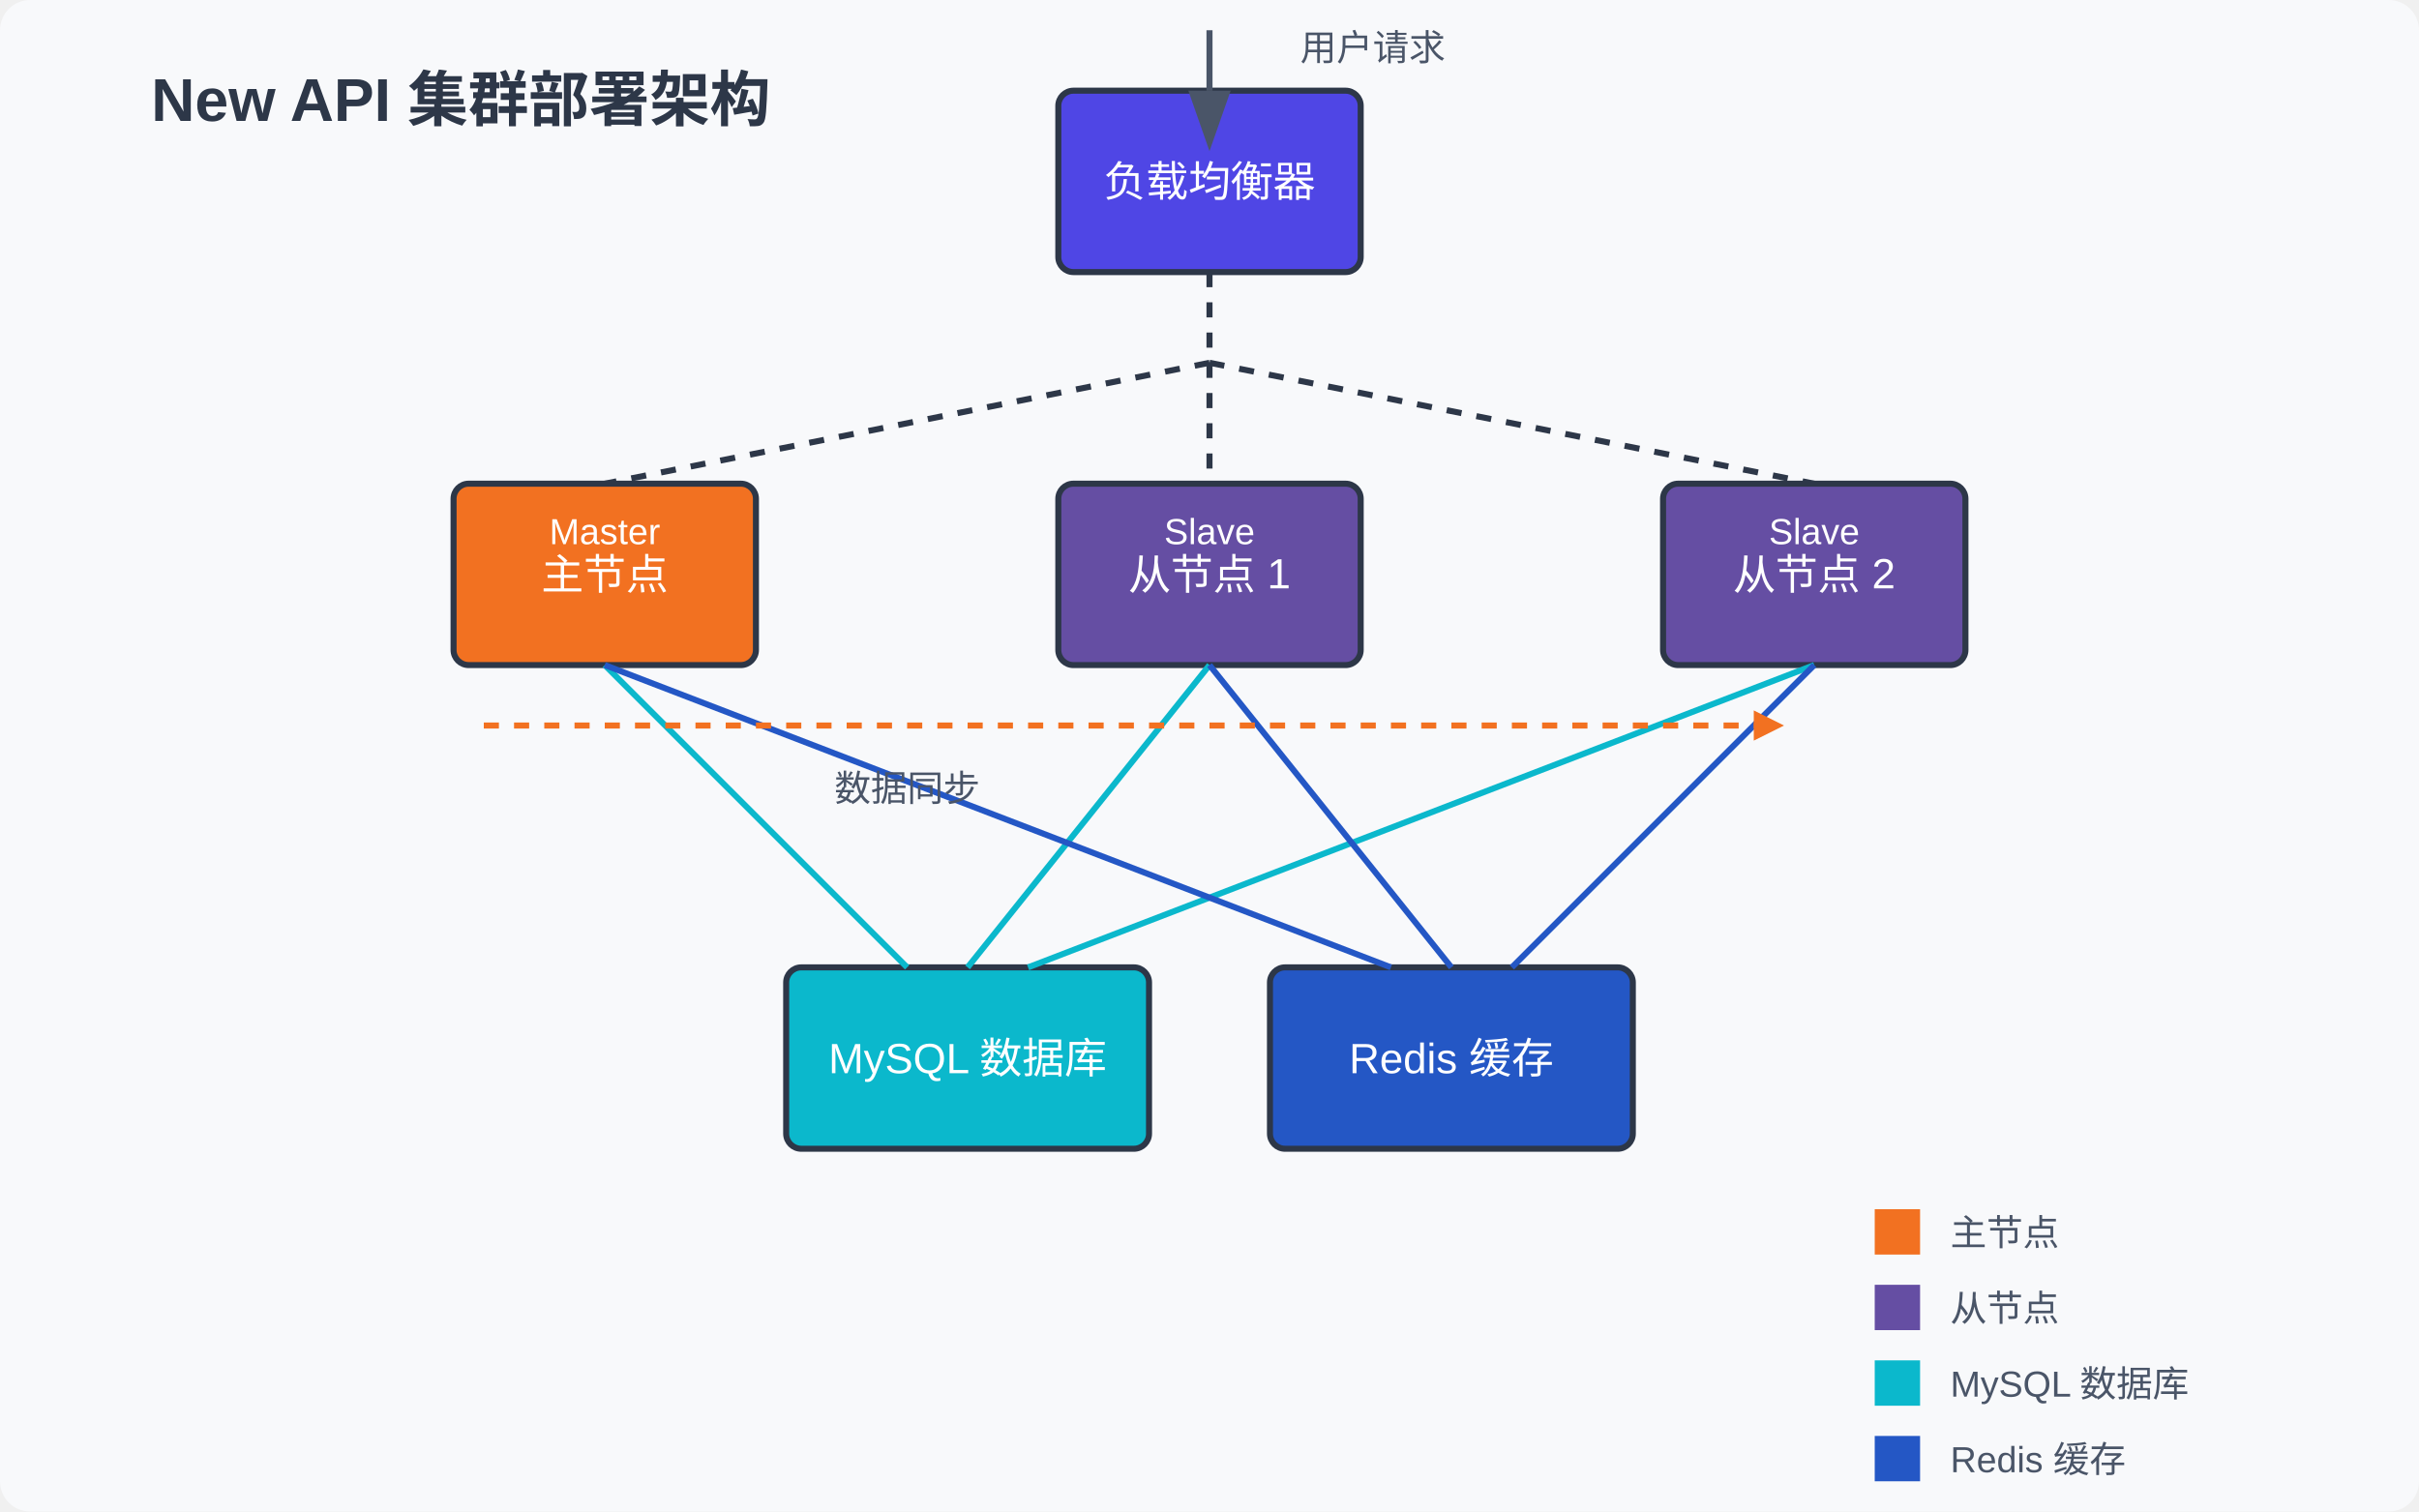
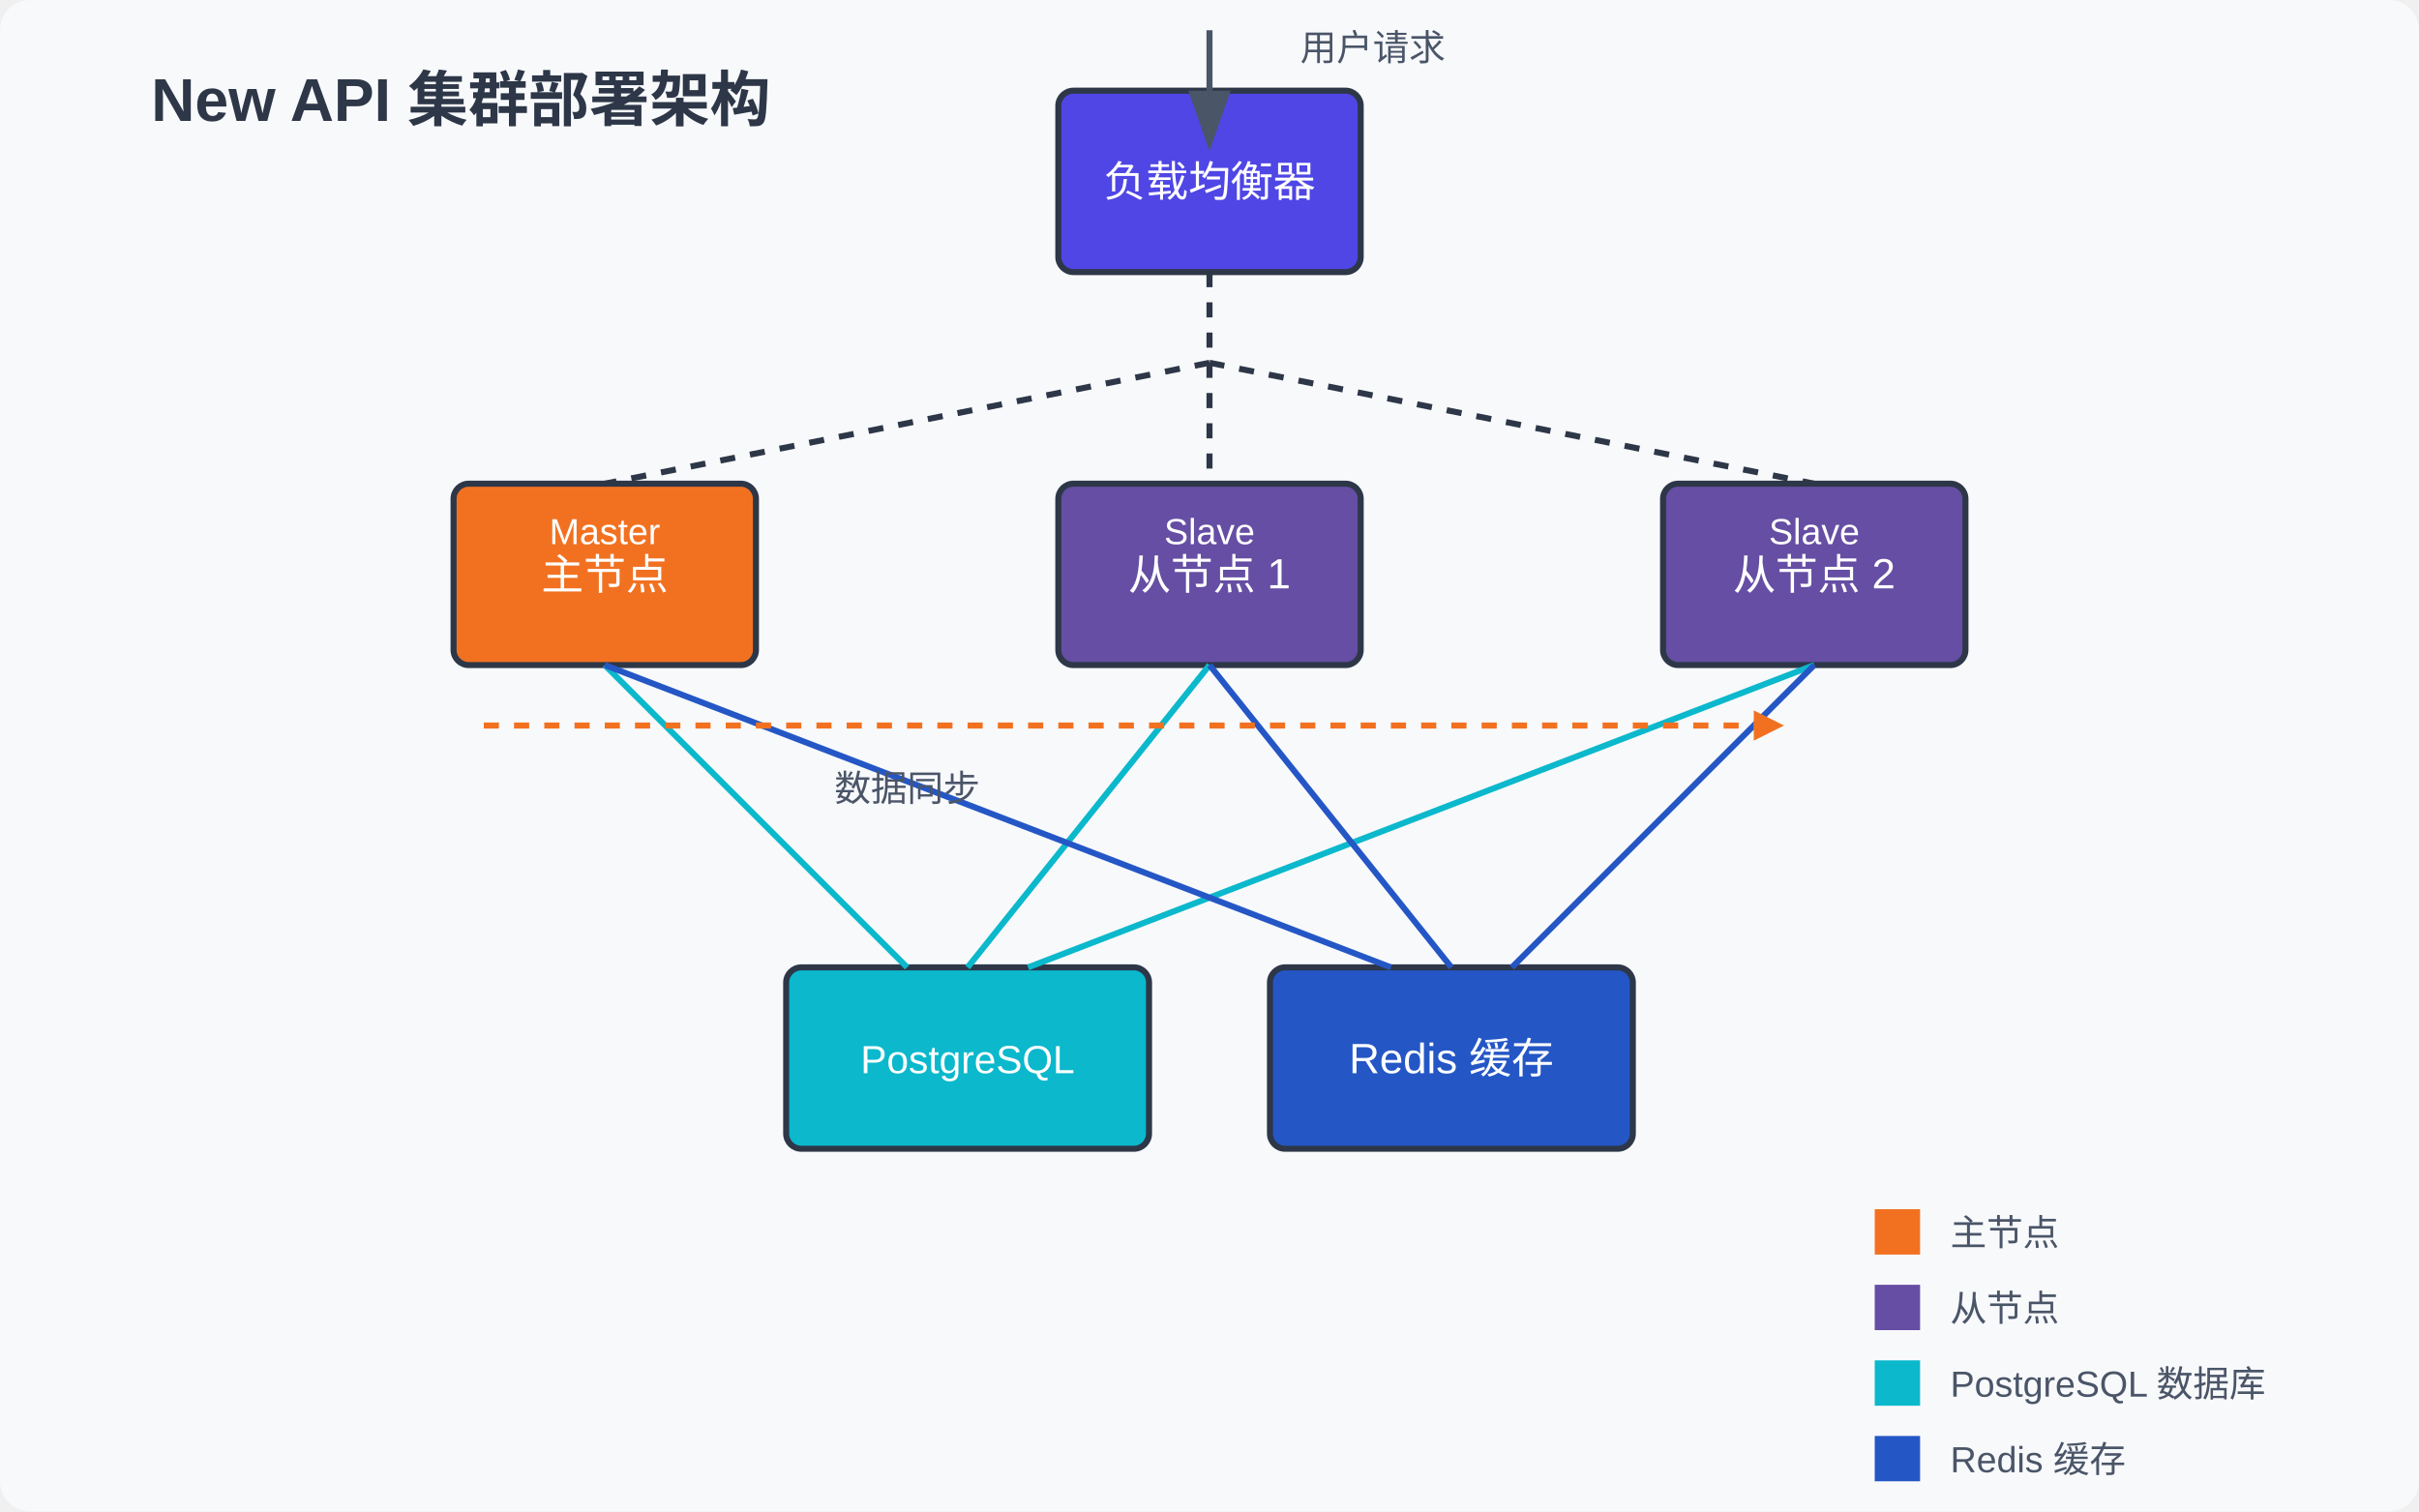
<svg xmlns="http://www.w3.org/2000/svg" width="800" height="500" viewBox="0 0 800 500">
  <rect width="800" height="500" fill="#f8f9fb" rx="10" ry="10" />
  <rect x="350" y="30" width="100" height="60" rx="5" ry="5" fill="#4F46E5" stroke="#2d3748" stroke-width="2" />
  <text x="400" y="65" font-family="Arial" font-size="14" fill="white" text-anchor="middle">负载均衡器</text>
  <line x1="400" y1="90" x2="400" y2="120" stroke="#2d3748" stroke-width="2" stroke-dasharray="5,5" />
  <line x1="400" y1="120" x2="200" y2="160" stroke="#2d3748" stroke-width="2" stroke-dasharray="5,5" />
  <line x1="400" y1="120" x2="400" y2="160" stroke="#2d3748" stroke-width="2" stroke-dasharray="5,5" />
  <line x1="400" y1="120" x2="600" y2="160" stroke="#2d3748" stroke-width="2" stroke-dasharray="5,5" />
  <rect x="150" y="160" width="100" height="60" rx="5" ry="5" fill="#f27121" stroke="#2d3748" stroke-width="2" />
  <text x="200" y="195" font-family="Arial" font-size="14" fill="white" text-anchor="middle">主节点</text>
  <text x="200" y="180" font-family="Arial" font-size="12" fill="white" text-anchor="middle">Master</text>
  <rect x="350" y="160" width="100" height="60" rx="5" ry="5" fill="#654ea3" stroke="#2d3748" stroke-width="2" />
  <text x="400" y="195" font-family="Arial" font-size="14" fill="white" text-anchor="middle">从节点 1</text>
  <text x="400" y="180" font-family="Arial" font-size="12" fill="white" text-anchor="middle">Slave</text>
  <rect x="550" y="160" width="100" height="60" rx="5" ry="5" fill="#654ea3" stroke="#2d3748" stroke-width="2" />
  <text x="600" y="195" font-family="Arial" font-size="14" fill="white" text-anchor="middle">从节点 2</text>
  <text x="600" y="180" font-family="Arial" font-size="12" fill="white" text-anchor="middle">Slave</text>
  <rect x="260" y="320" width="120" height="60" rx="5" ry="5" fill="#0bb8cc" stroke="#2d3748" stroke-width="2" />
-   <text x="320" y="355" font-family="Arial" font-size="14" fill="white" text-anchor="middle">MySQL 数据库</text>
+   <text x="320" y="355" font-family="Arial" font-size="13" fill="white" text-anchor="middle">PostgreSQL</text>
  <rect x="420" y="320" width="120" height="60" rx="5" ry="5" fill="#2457c5" stroke="#2d3748" stroke-width="2" />
  <text x="480" y="355" font-family="Arial" font-size="14" fill="white" text-anchor="middle">Redis 缓存</text>
  <line x1="200" y1="220" x2="300" y2="320" stroke="#0bb8cc" stroke-width="2" />
  <line x1="400" y1="220" x2="320" y2="320" stroke="#0bb8cc" stroke-width="2" />
  <line x1="600" y1="220" x2="340" y2="320" stroke="#0bb8cc" stroke-width="2" />
  <line x1="200" y1="220" x2="460" y2="320" stroke="#2457c5" stroke-width="2" />
  <line x1="400" y1="220" x2="480" y2="320" stroke="#2457c5" stroke-width="2" />
  <line x1="600" y1="220" x2="500" y2="320" stroke="#2457c5" stroke-width="2" />
  <line x1="160" y1="240" x2="590" y2="240" stroke="#f27121" stroke-width="2" stroke-dasharray="5,5" />
  <polygon points="590,240 580,235 580,245" fill="#f27121" />
  <text x="300" y="265" font-family="Arial" font-size="12" fill="#4a5568" text-anchor="middle">数据同步</text>
  <path d="M 400 10 L 400 30" stroke="#4a5568" stroke-width="2" marker-end="url(#arrowhead)" />
  <text x="430" y="20" font-family="Arial" font-size="12" fill="#4a5568">用户请求</text>
  <defs>
    <marker id="arrowhead" markerWidth="10" markerHeight="7" refX="0" refY="3.5" orient="auto">
      <polygon points="0 0, 10 3.5, 0 7" fill="#4a5568" />
    </marker>
  </defs>
  <rect x="620" y="400" width="15" height="15" fill="#f27121" />
  <text x="645" y="412" font-family="Arial" font-size="12" fill="#4a5568">主节点</text>
  <rect x="620" y="425" width="15" height="15" fill="#654ea3" />
  <text x="645" y="437" font-family="Arial" font-size="12" fill="#4a5568">从节点</text>
  <rect x="620" y="450" width="15" height="15" fill="#0bb8cc" />
-   <text x="645" y="462" font-family="Arial" font-size="12" fill="#4a5568">MySQL 数据库</text>
+   <text x="645" y="462" font-family="Arial" font-size="12" fill="#4a5568">PostgreSQL 数据库</text>
  <rect x="620" y="475" width="15" height="15" fill="#2457c5" />
  <text x="645" y="487" font-family="Arial" font-size="12" fill="#4a5568">Redis 缓存</text>
  <text x="50" y="40" font-family="Arial" font-size="20" font-weight="bold" fill="#2d3748">New API 集群部署架构</text>
</svg>
